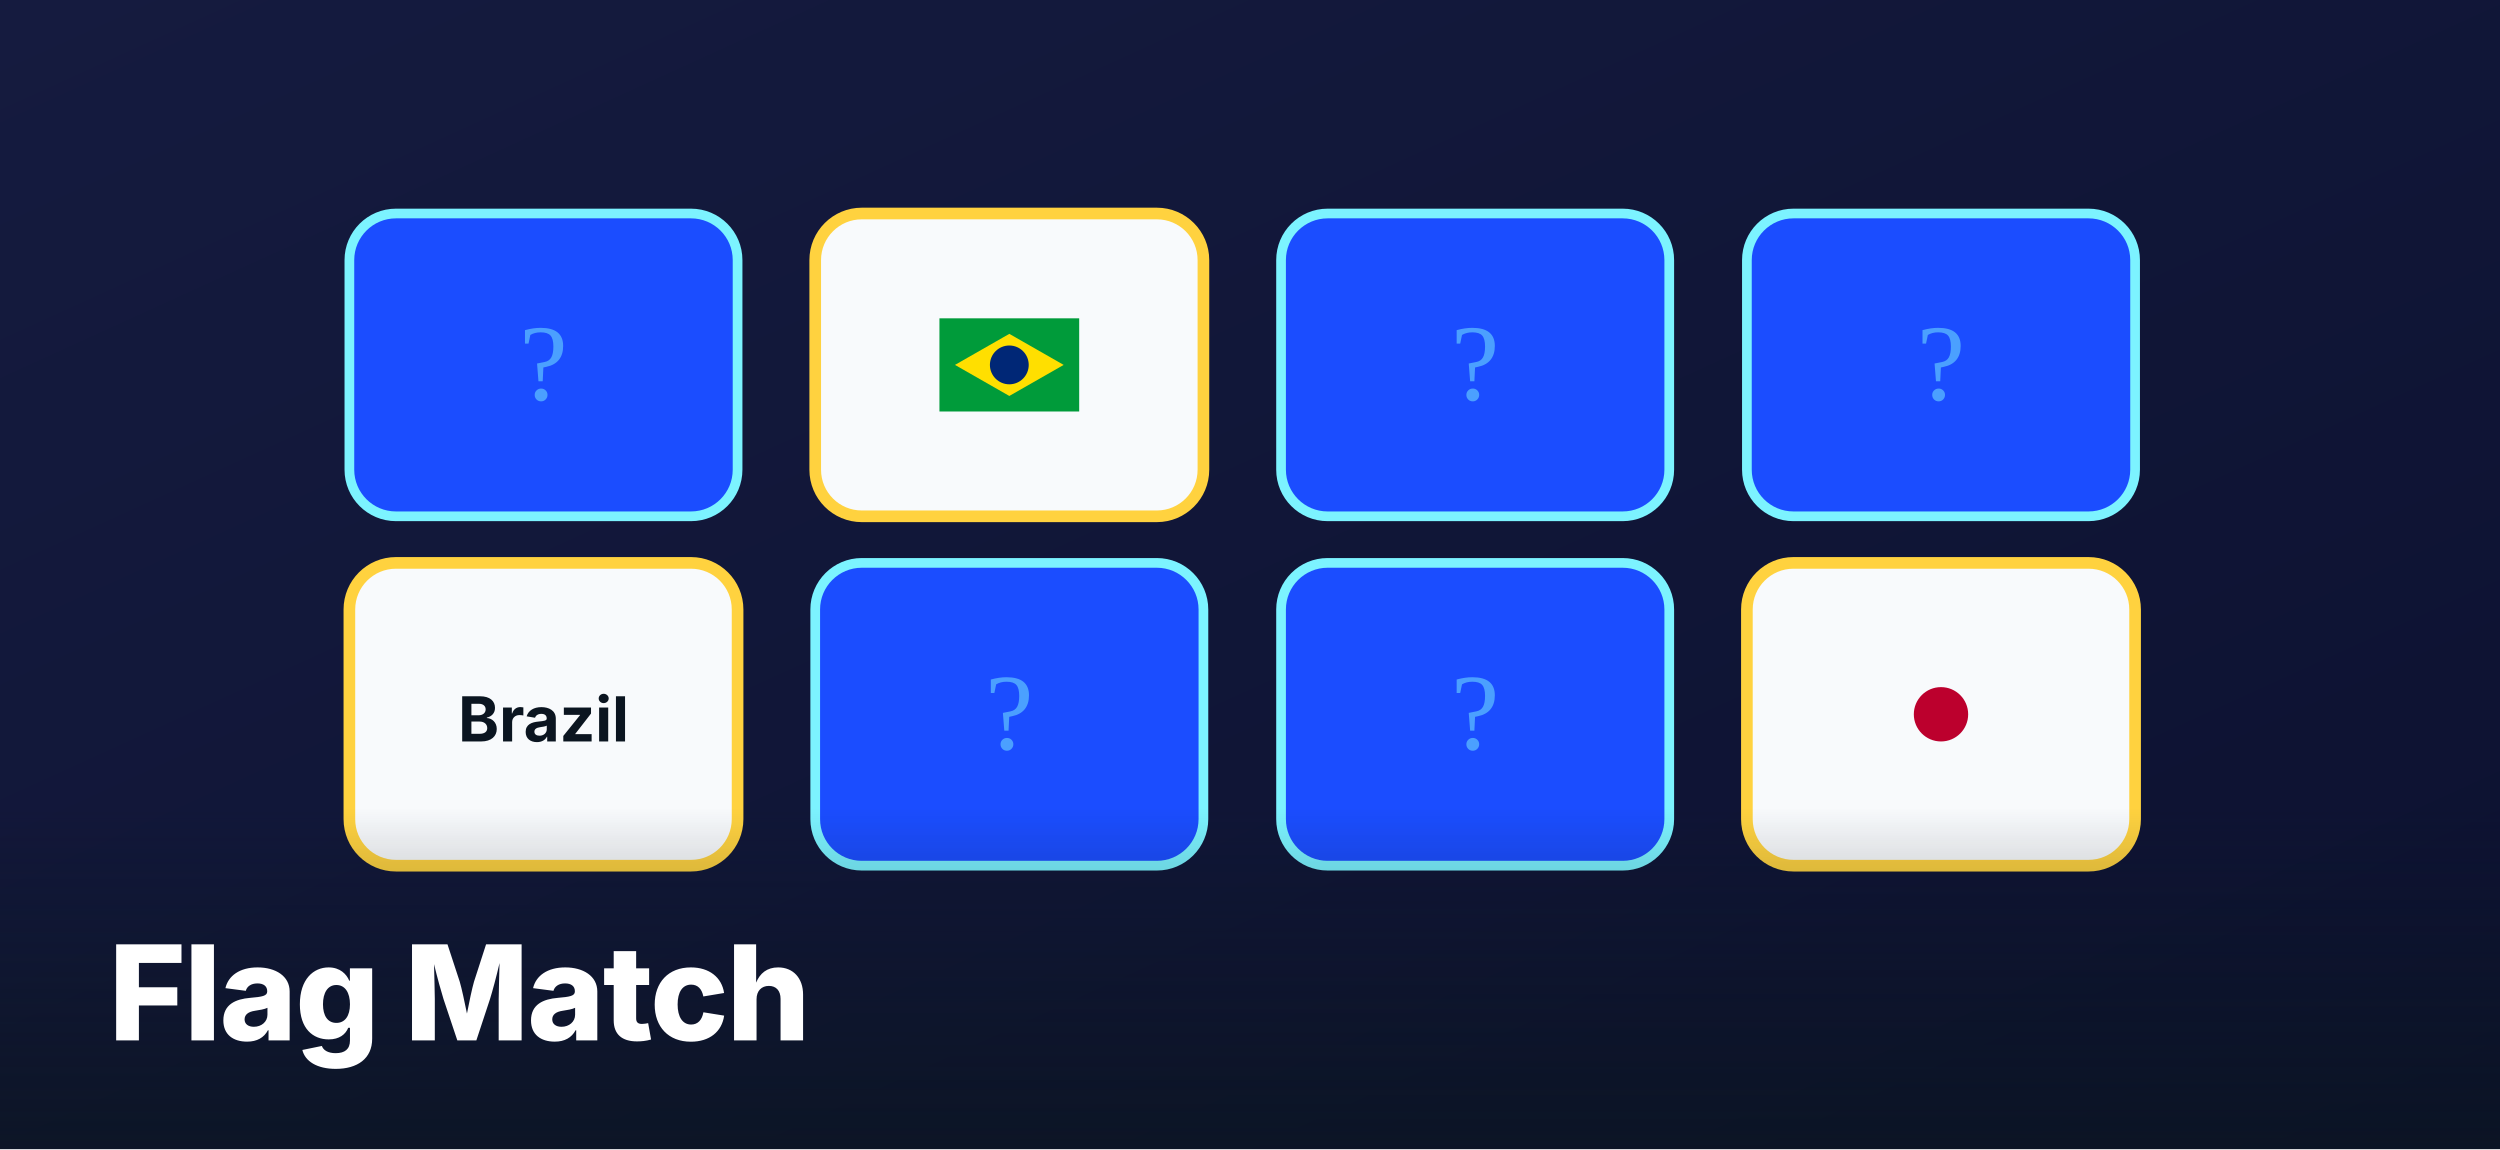
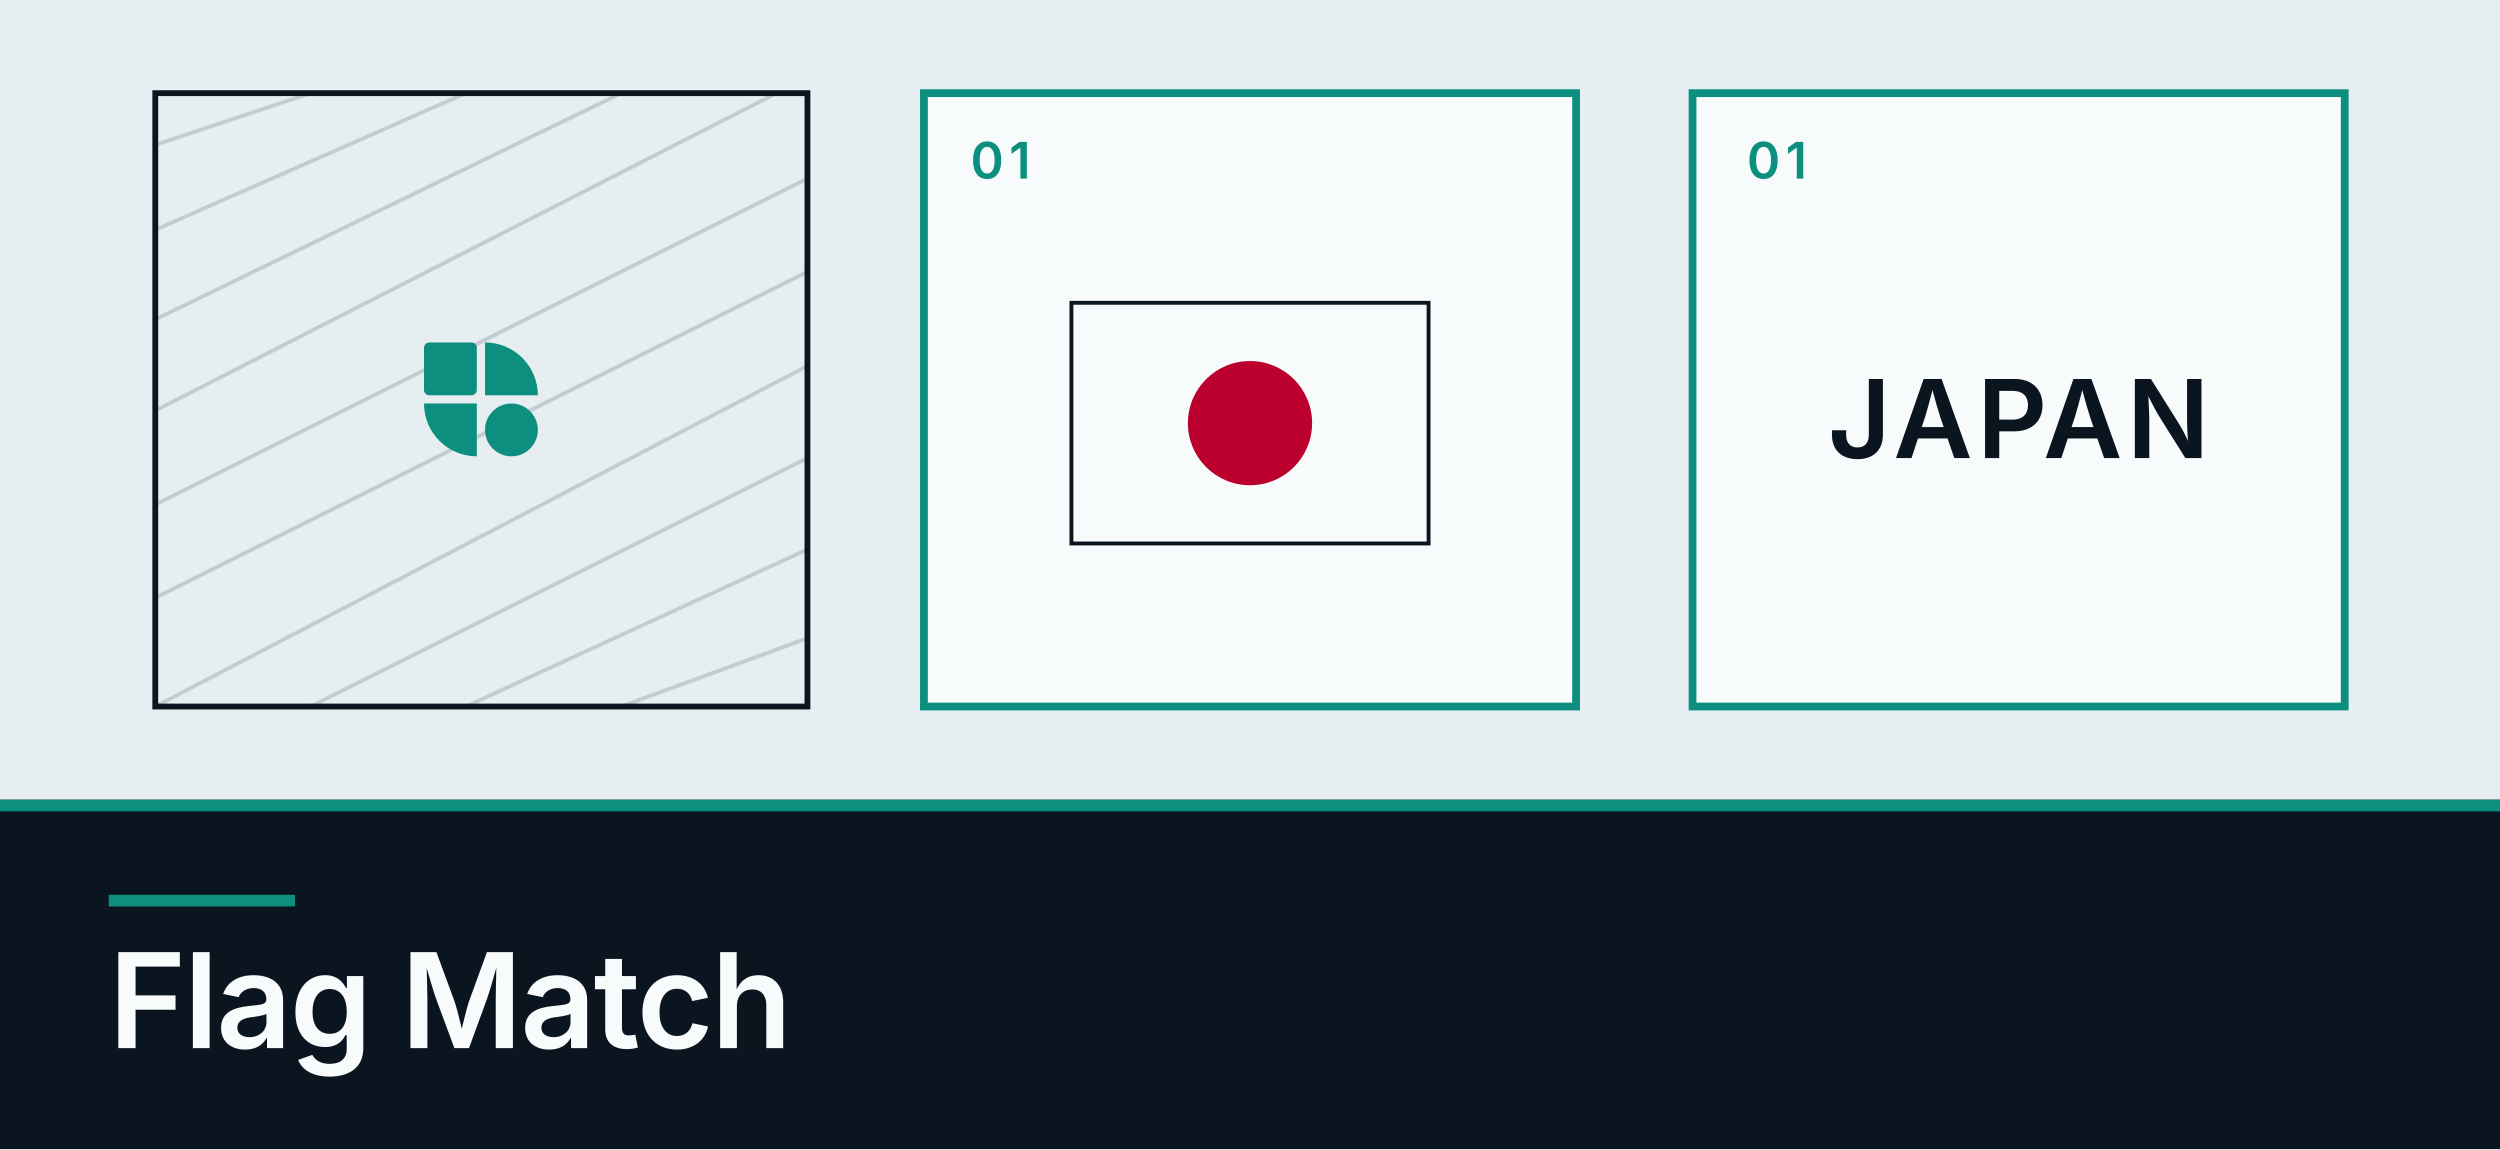
<svg xmlns="http://www.w3.org/2000/svg" viewBox="0 0 644 296" width="644" height="296" role="img" aria-label="Flag Match">
  <defs>
-     <linearGradient id="bg" x1="0" y1="0" x2="1" y2="1">
-       <stop offset="0%" stop-color="#151B3F" />
-       <stop offset="100%" stop-color="#0C1130" />
-     </linearGradient>
+     <clipPath id="back">
+       <rect x="40" y="24" width="168" height="158" />
+     </clipPath>
  </defs>
-   <rect width="644" height="296" fill="url(#bg)" />
-   <rect x="90" y="55" width="100" height="78" rx="12" fill="#1B4DFF" stroke="#7CF3FF" stroke-width="2.5" />
-   <text x="140" y="103" text-anchor="middle" font-size="28" fill="#7CF3FF" opacity=".5">?</text>
-   <rect x="210" y="55" width="100" height="78" rx="12" fill="#F8FAFC" stroke="#FFD23F" stroke-width="3" />
-   <g transform="translate(242,82)">
-     <rect width="36" height="24" fill="#009B3A" />
-     <path d="M4 12 L18 4 L32 12 L18 20 Z" fill="#FFDF00" />
-     <circle cx="18" cy="12" r="5" fill="#002776" />
+   <rect width="644" height="296" fill="#E7EEF1" />
+   <rect x="0" y="206" width="644" height="90" fill="#0B1520" />
+   <rect x="0" y="206" width="644" height="3" fill="#0C8F7F" />
+   <g clip-path="url(#back)" stroke="#0B1520" stroke-opacity="0.16" stroke-width="1">
+     <line x1="20" y1="44" x2="80" y2="24" />
+     <line x1="20" y1="68" x2="120" y2="24" />
+     <line x1="20" y1="92" x2="160" y2="24" />
+     <line x1="20" y1="116" x2="200" y2="24" />
+     <line x1="20" y1="140" x2="220" y2="40" />
+     <line x1="20" y1="164" x2="220" y2="64" />
+     <line x1="40" y1="182" x2="220" y2="88" />
+     <line x1="80" y1="182" x2="220" y2="112" />
+     <line x1="120" y1="182" x2="220" y2="136" />
+     <line x1="160" y1="182" x2="220" y2="160" />
  </g>
-   <rect x="330" y="55" width="100" height="78" rx="12" fill="#1B4DFF" stroke="#7CF3FF" stroke-width="2.5" />
-   <text x="380" y="103" text-anchor="middle" font-size="28" fill="#7CF3FF" opacity=".5">?</text>
-   <rect x="450" y="55" width="100" height="78" rx="12" fill="#1B4DFF" stroke="#7CF3FF" stroke-width="2.5" />
-   <text x="500" y="103" text-anchor="middle" font-size="28" fill="#7CF3FF" opacity=".5">?</text>
-   <rect x="90" y="145" width="100" height="78" rx="12" fill="#F8FAFC" stroke="#FFD23F" stroke-width="3" />
-   <text x="140" y="191" text-anchor="middle" font-family="system-ui,-apple-system,Segoe UI,sans-serif" font-size="16" font-weight="700" fill="#0B1520">Brazil</text>
-   <rect x="210" y="145" width="100" height="78" rx="12" fill="#1B4DFF" stroke="#7CF3FF" stroke-width="2.5" />
-   <text x="260" y="193" text-anchor="middle" font-size="28" fill="#7CF3FF" opacity=".5">?</text>
-   <rect x="330" y="145" width="100" height="78" rx="12" fill="#1B4DFF" stroke="#7CF3FF" stroke-width="2.5" />
-   <text x="380" y="193" text-anchor="middle" font-size="28" fill="#7CF3FF" opacity=".5">?</text>
-   <rect x="450" y="145" width="100" height="78" rx="12" fill="#F8FAFC" stroke="#FFD23F" stroke-width="3" />
-   <g transform="translate(482,172)">
-     <rect width="36" height="24" fill="#F8FAFC" />
-     <circle cx="18" cy="12" r="7" fill="#BC002D" />
+   <rect x="40" y="24" width="168" height="158" fill="none" stroke="#0B1520" stroke-width="1.5" />
+   <g transform="translate(124 103) scale(0.46) translate(-50 -50)" fill="#0C8F7F">
+     <rect x="17.86" y="17.86" width="29.59" height="29.59" rx="3" />
+     <path d="M52.04 47.45 L52.04 17.86 A29.59 29.59 0 0 1 81.63 47.45 Z" />
+     <path d="M17.86 52.04 L47.45 52.04 L47.45 81.63 A29.59 29.59 0 0 1 17.86 52.04 Z" />
+     <circle cx="66.84" cy="66.84" r="14.79" />
  </g>
-   <defs>
-     <linearGradient id="titleFade" x1="0" y1="0" x2="0" y2="1">
-       <stop offset="0%" stop-color="#0B1520" stop-opacity="0" />
-       <stop offset="100%" stop-color="#0B1520" stop-opacity="0.72" />
-     </linearGradient>
-   </defs>
-   <rect x="0" y="208" width="644" height="88" fill="url(#titleFade)" />
-   <text x="28" y="268" font-family="system-ui,-apple-system,BlinkMacSystemFont,Segoe UI,sans-serif" font-size="34" font-weight="800" fill="#FFFFFF" letter-spacing="-0.5">Flag Match</text>
+   <rect x="238" y="24" width="168" height="158" fill="#F7FBFC" stroke="#0C8F7F" stroke-width="2" />
+   <rect x="276" y="78" width="92" height="62" fill="#F7FBFC" stroke="#0B1520" stroke-width="1" />
+   <circle cx="322" cy="109" r="16" fill="#BC002D" />
+   <text x="250" y="46" font-family="Inter, 'Noto Sans', 'Segoe UI', Helvetica, Arial, sans-serif" font-size="13" font-weight="600" fill="#0C8F7F" letter-spacing="1.4">01</text>
+   <rect x="436" y="24" width="168" height="158" fill="#F7FBFC" stroke="#0C8F7F" stroke-width="2" />
+   <text x="450" y="46" font-family="Inter, 'Noto Sans', 'Segoe UI', Helvetica, Arial, sans-serif" font-size="13" font-weight="600" fill="#0C8F7F" letter-spacing="1.4">01</text>
+   <text x="520" y="118" text-anchor="middle" font-family="Inter, 'Noto Sans', 'Segoe UI', Helvetica, Arial, sans-serif" font-size="28" font-weight="600" fill="#0B1520" letter-spacing="1.2">JAPAN</text>
+   <line x1="28" y1="232" x2="76" y2="232" stroke="#0C8F7F" stroke-width="3" />
+   <text x="28" y="270" font-family="Inter, 'Noto Sans', 'Segoe UI', Helvetica, Arial, sans-serif" font-size="34" font-weight="600" fill="#F7FBFC" letter-spacing="-0.6">Flag Match</text>
</svg>
